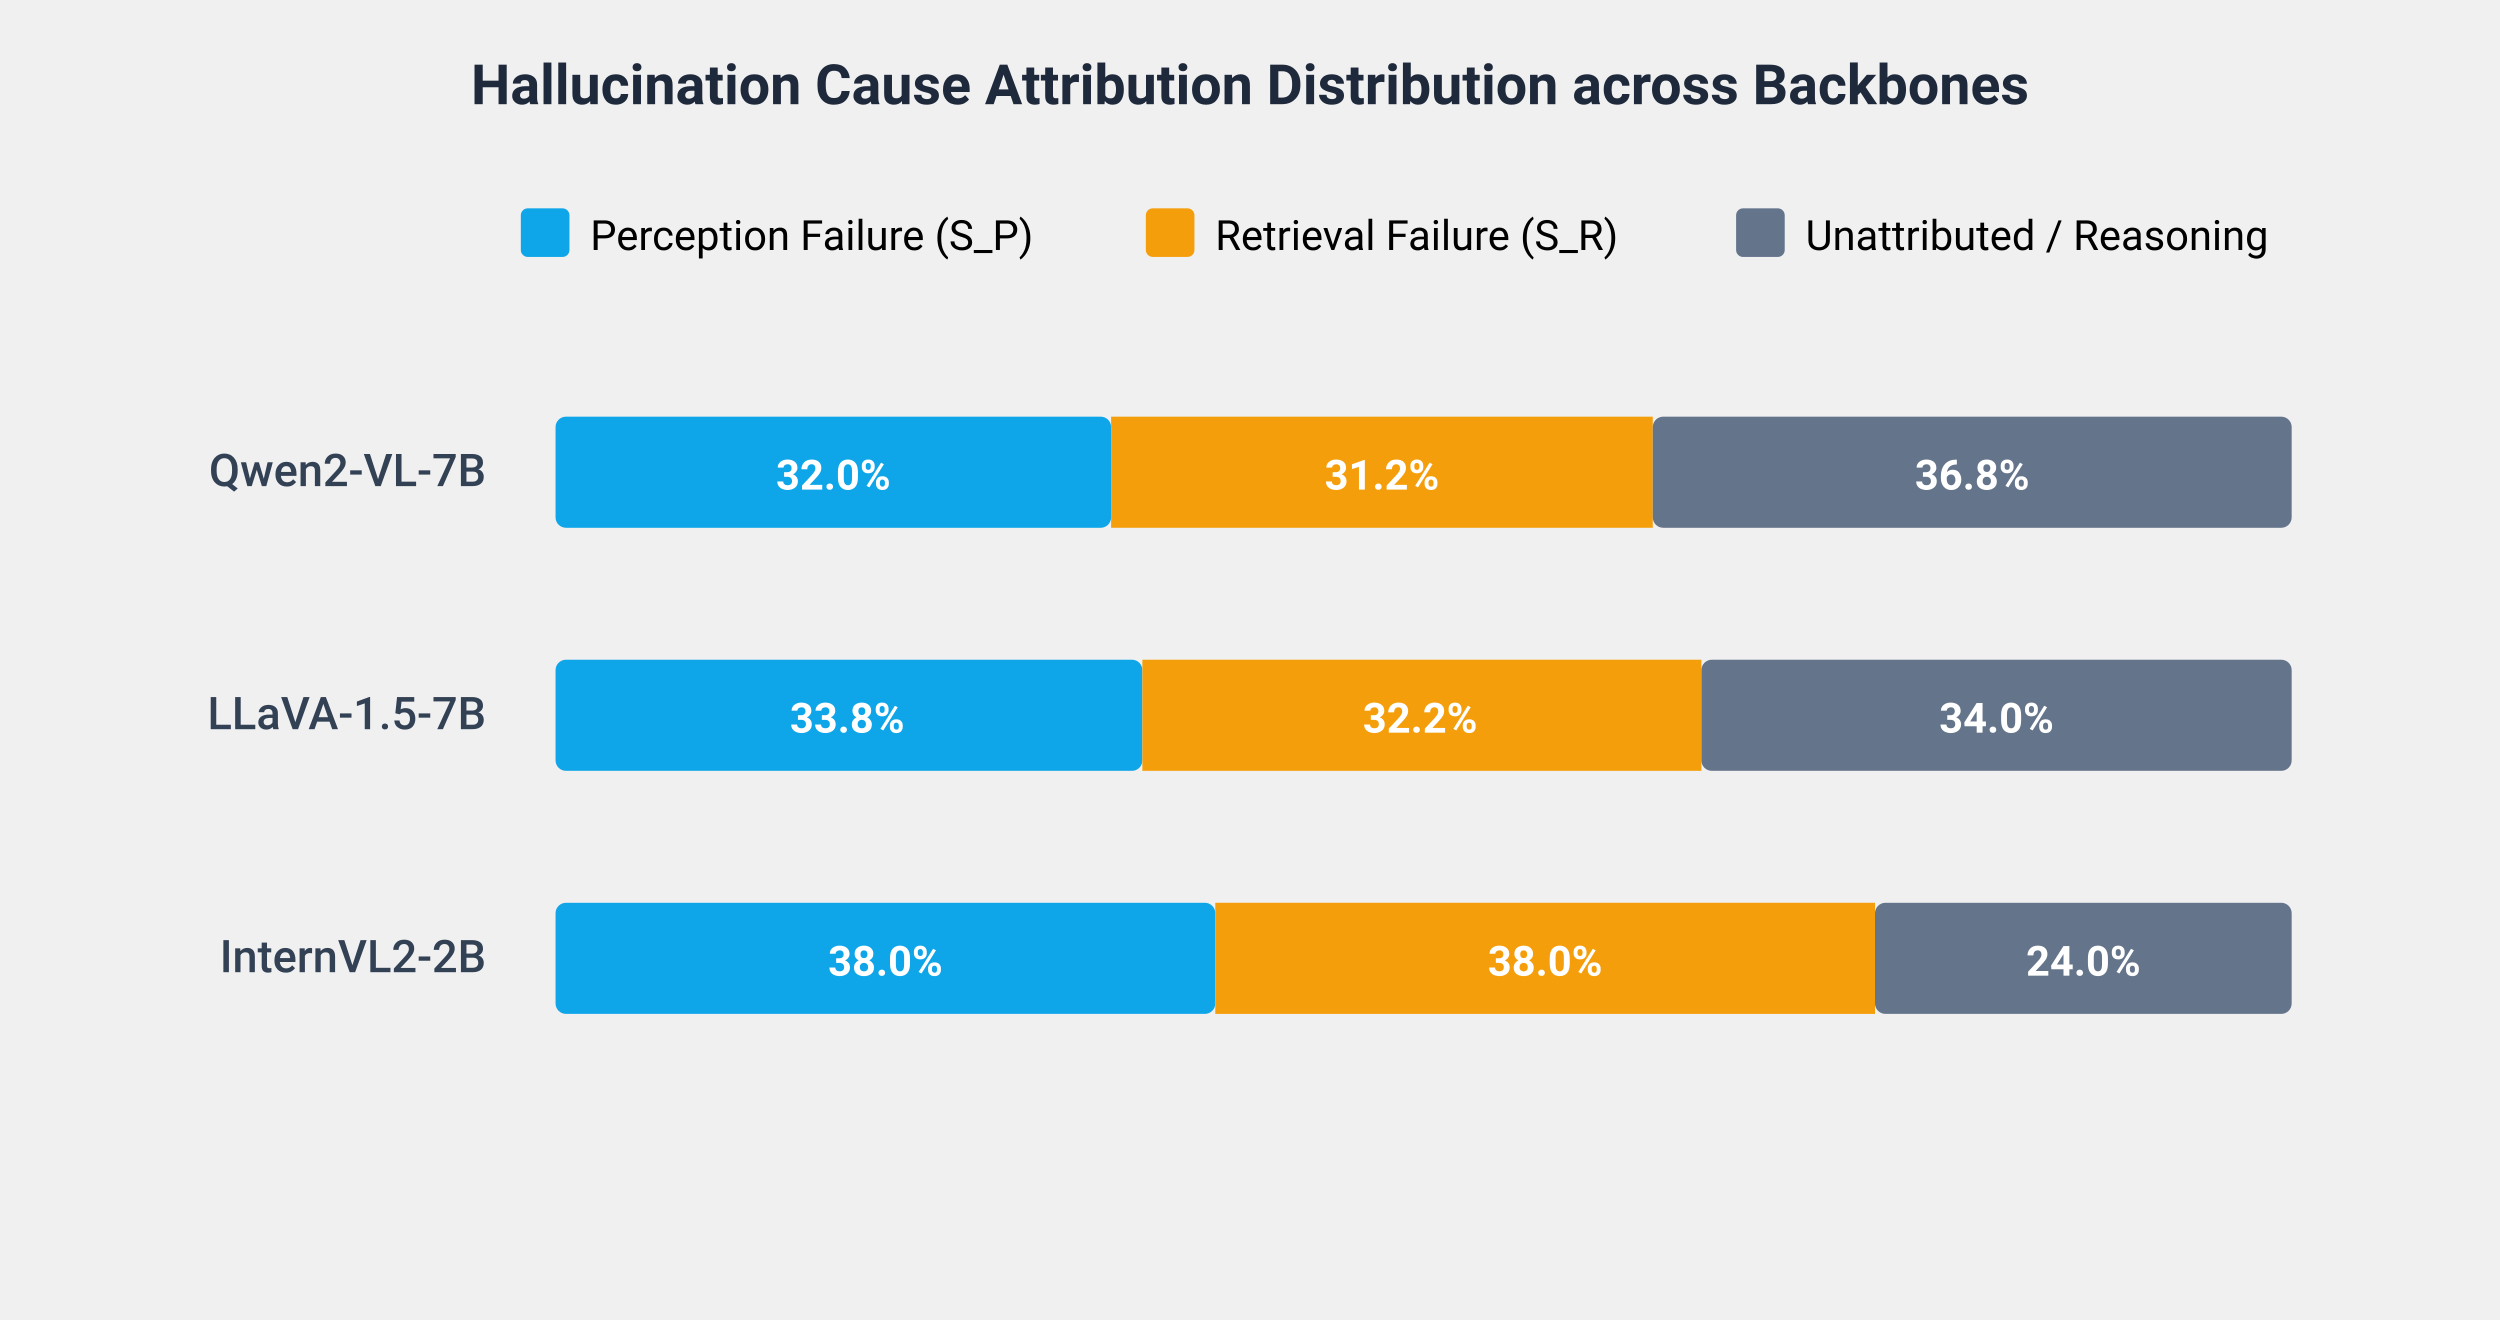
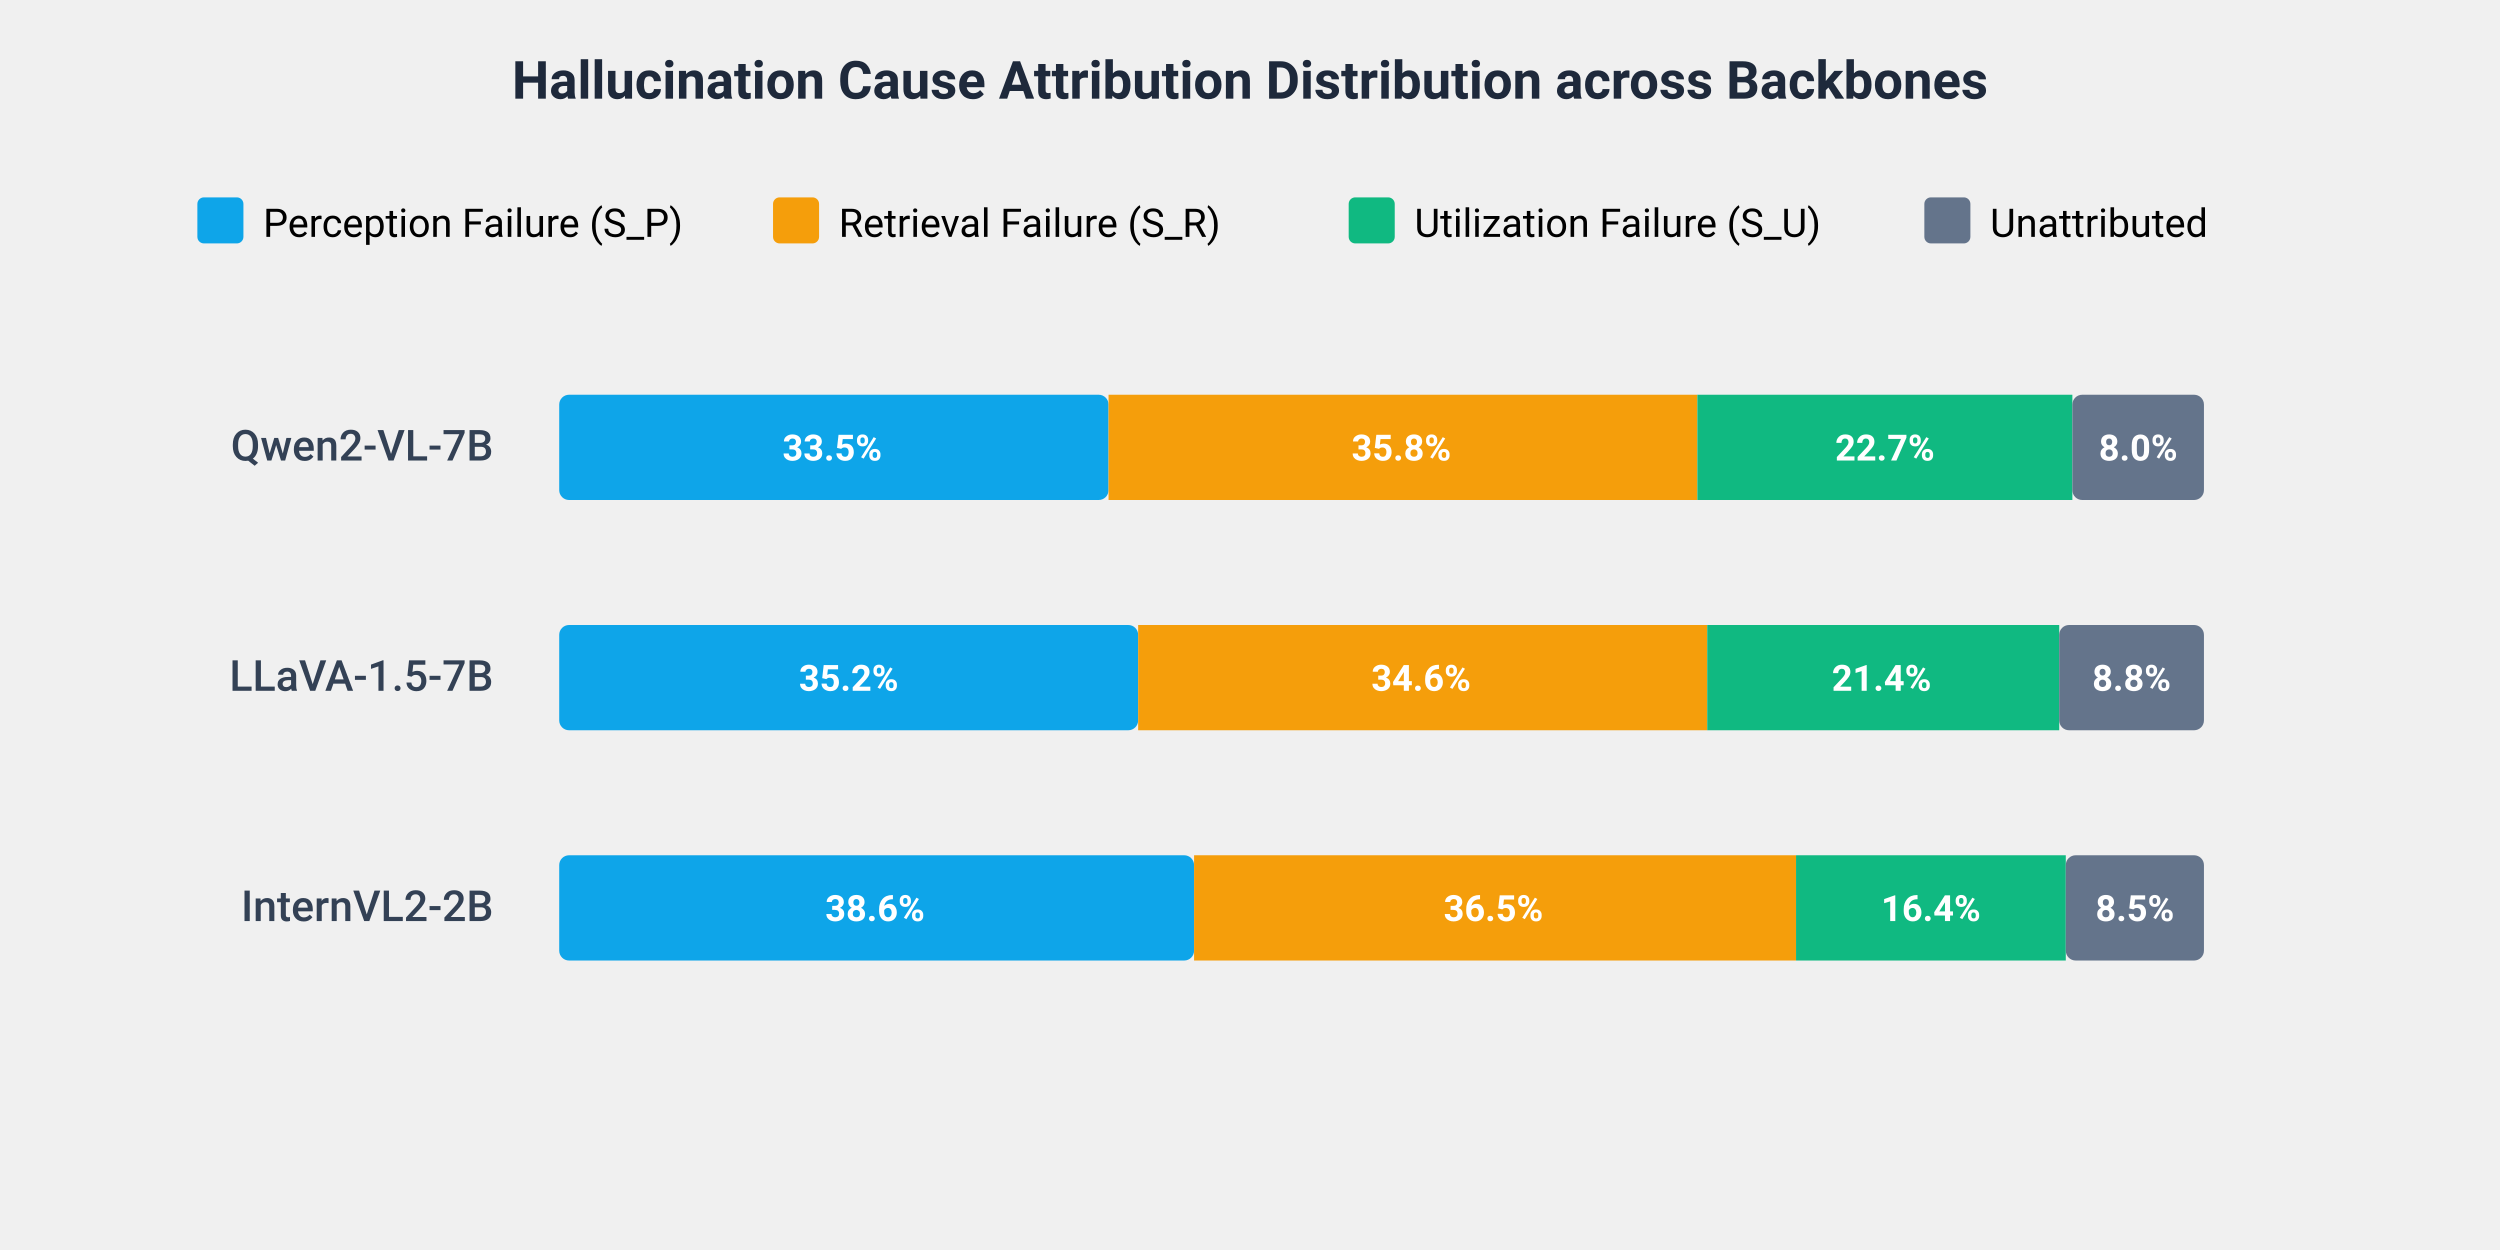
- <svg xmlns="http://www.w3.org/2000/svg" viewBox="0 0 720 380" width="100%" height="100%">
+ <svg xmlns="http://www.w3.org/2000/svg" viewBox="0 0 760 380" width="100%" height="100%">
  <style>
    .title { font-family: -apple-system, BlinkMacSystemFont, "Segoe UI", Roboto, sans-serif; font-size: 16px; font-weight: bold; fill: #1e293b; }
    .label { font-family: -apple-system, BlinkMacSystemFont, "Segoe UI", Roboto, sans-serif; font-size: 13px; font-weight: 500; fill: #334155; }
-     .val-label { font-family: -apple-system, BlinkMacSystemFont, "Segoe UI", Roboto, sans-serif; font-size: 12px; font-weight: bold; fill: #ffffff; }
+     .val-label { font-family: -apple-system, BlinkMacSystemFont, "Segoe UI", Roboto, sans-serif; font-size: 11px; font-weight: bold; fill: #ffffff; }
    .legend { font-family: -apple-system, BlinkMacSystemFont, "Segoe UI", Roboto, sans-serif; font-size: 12px; }
    .c-perc { fill: #0ea5e9; }
    .c-ret { fill: #f59e0b; }
+     .c-util { fill: #10b981; }
    .c-unattr { fill: #64748b; }
  </style>
-   <text x="360" y="30" text-anchor="middle" class="title">Hallucination Cause Attribution Distribution across Backbones</text>
-   <rect x="150" y="60" width="14" height="14" rx="2" class="c-perc" />
-   <text x="170" y="72" class="legend">Perception Failure (S_P)</text>
-   <rect x="330" y="60" width="14" height="14" rx="2" class="c-ret" />
-   <text x="350" y="72" class="legend">Retrieval Failure (S_R)</text>
-   <rect x="500" y="60" width="14" height="14" rx="2" class="c-unattr" />
-   <text x="520" y="72" class="legend">Unattributed / Reasoning</text>
-   <text x="140" y="140" text-anchor="end" class="label">Qwen2-VL-7B</text>
-   <rect x="160" y="120" width="160" height="32" rx="3" class="c-perc" />
-   <text x="240" y="141" text-anchor="middle" class="val-label">32.0%</text>
-   <rect x="320" y="120" width="156" height="32" class="c-ret" />
-   <text x="398" y="141" text-anchor="middle" class="val-label">31.2%</text>
-   <rect x="476" y="120" width="184" height="32" rx="3" class="c-unattr" />
-   <text x="568" y="141" text-anchor="middle" class="val-label">36.8%</text>
-   <text x="140" y="210" text-anchor="end" class="label">LLaVA-1.5-7B</text>
-   <rect x="160" y="190" width="169" height="32" rx="3" class="c-perc" />
-   <text x="244" y="211" text-anchor="middle" class="val-label">33.8%</text>
-   <rect x="329" y="190" width="161" height="32" class="c-ret" />
-   <text x="409" y="211" text-anchor="middle" class="val-label">32.2%</text>
-   <rect x="490" y="190" width="170" height="32" rx="3" class="c-unattr" />
-   <text x="575" y="211" text-anchor="middle" class="val-label">34.0%</text>
-   <text x="140" y="280" text-anchor="end" class="label">InternVL2-2B</text>
-   <rect x="160" y="260" width="190" height="32" rx="3" class="c-perc" />
-   <text x="255" y="281" text-anchor="middle" class="val-label">38.0%</text>
-   <rect x="350" y="260" width="190" height="32" class="c-ret" />
-   <text x="445" y="281" text-anchor="middle" class="val-label">38.0%</text>
-   <rect x="540" y="260" width="120" height="32" rx="3" class="c-unattr" />
-   <text x="600" y="281" text-anchor="middle" class="val-label">24.0%</text>
+   <text x="380" y="30" text-anchor="middle" class="title">Hallucination Cause Attribution Distribution across Backbones</text>
+   <rect x="60" y="60" width="14" height="14" rx="2" class="c-perc" />
+   <text x="80" y="72" class="legend">Perception Failure (S_P)</text>
+   <rect x="235" y="60" width="14" height="14" rx="2" class="c-ret" />
+   <text x="255" y="72" class="legend">Retrieval Failure (S_R)</text>
+   <rect x="410" y="60" width="14" height="14" rx="2" class="c-util" />
+   <text x="430" y="72" class="legend">Utilization Failure (S_U)</text>
+   <rect x="585" y="60" width="14" height="14" rx="2" class="c-unattr" />
+   <text x="605" y="72" class="legend">Unattributed</text>
+   <text x="150" y="140" text-anchor="end" class="label">Qwen2-VL-7B</text>
+   <rect x="170" y="120" width="167" height="32" rx="3" class="c-perc" />
+   <text x="253" y="140" text-anchor="middle" class="val-label">33.5%</text>
+   <rect x="337" y="120" width="179" height="32" class="c-ret" />
+   <text x="426" y="140" text-anchor="middle" class="val-label">35.8%</text>
+   <rect x="516" y="120" width="114" height="32" class="c-util" />
+   <text x="573" y="140" text-anchor="middle" class="val-label">22.7%</text>
+   <rect x="630" y="120" width="40" height="32" rx="3" class="c-unattr" />
+   <text x="650" y="140" text-anchor="middle" class="val-label">8.0%</text>
+   <text x="150" y="210" text-anchor="end" class="label">LLaVA-1.5-7B</text>
+   <rect x="170" y="190" width="176" height="32" rx="3" class="c-perc" />
+   <text x="258" y="210" text-anchor="middle" class="val-label">35.2%</text>
+   <rect x="346" y="190" width="173" height="32" class="c-ret" />
+   <text x="432" y="210" text-anchor="middle" class="val-label">34.6%</text>
+   <rect x="519" y="190" width="107" height="32" class="c-util" />
+   <text x="572" y="210" text-anchor="middle" class="val-label">21.4%</text>
+   <rect x="626" y="190" width="44" height="32" rx="3" class="c-unattr" />
+   <text x="648" y="210" text-anchor="middle" class="val-label">8.8%</text>
+   <text x="150" y="280" text-anchor="end" class="label">InternVL2-2B</text>
+   <rect x="170" y="260" width="193" height="32" rx="3" class="c-perc" />
+   <text x="266" y="280" text-anchor="middle" class="val-label">38.6%</text>
+   <rect x="363" y="260" width="183" height="32" class="c-ret" />
+   <text x="454" y="280" text-anchor="middle" class="val-label">36.5%</text>
+   <rect x="546" y="260" width="82" height="32" class="c-util" />
+   <text x="587" y="280" text-anchor="middle" class="val-label">16.4%</text>
+   <rect x="628" y="260" width="42" height="32" rx="3" class="c-unattr" />
+   <text x="649" y="280" text-anchor="middle" class="val-label">8.5%</text>
</svg>
